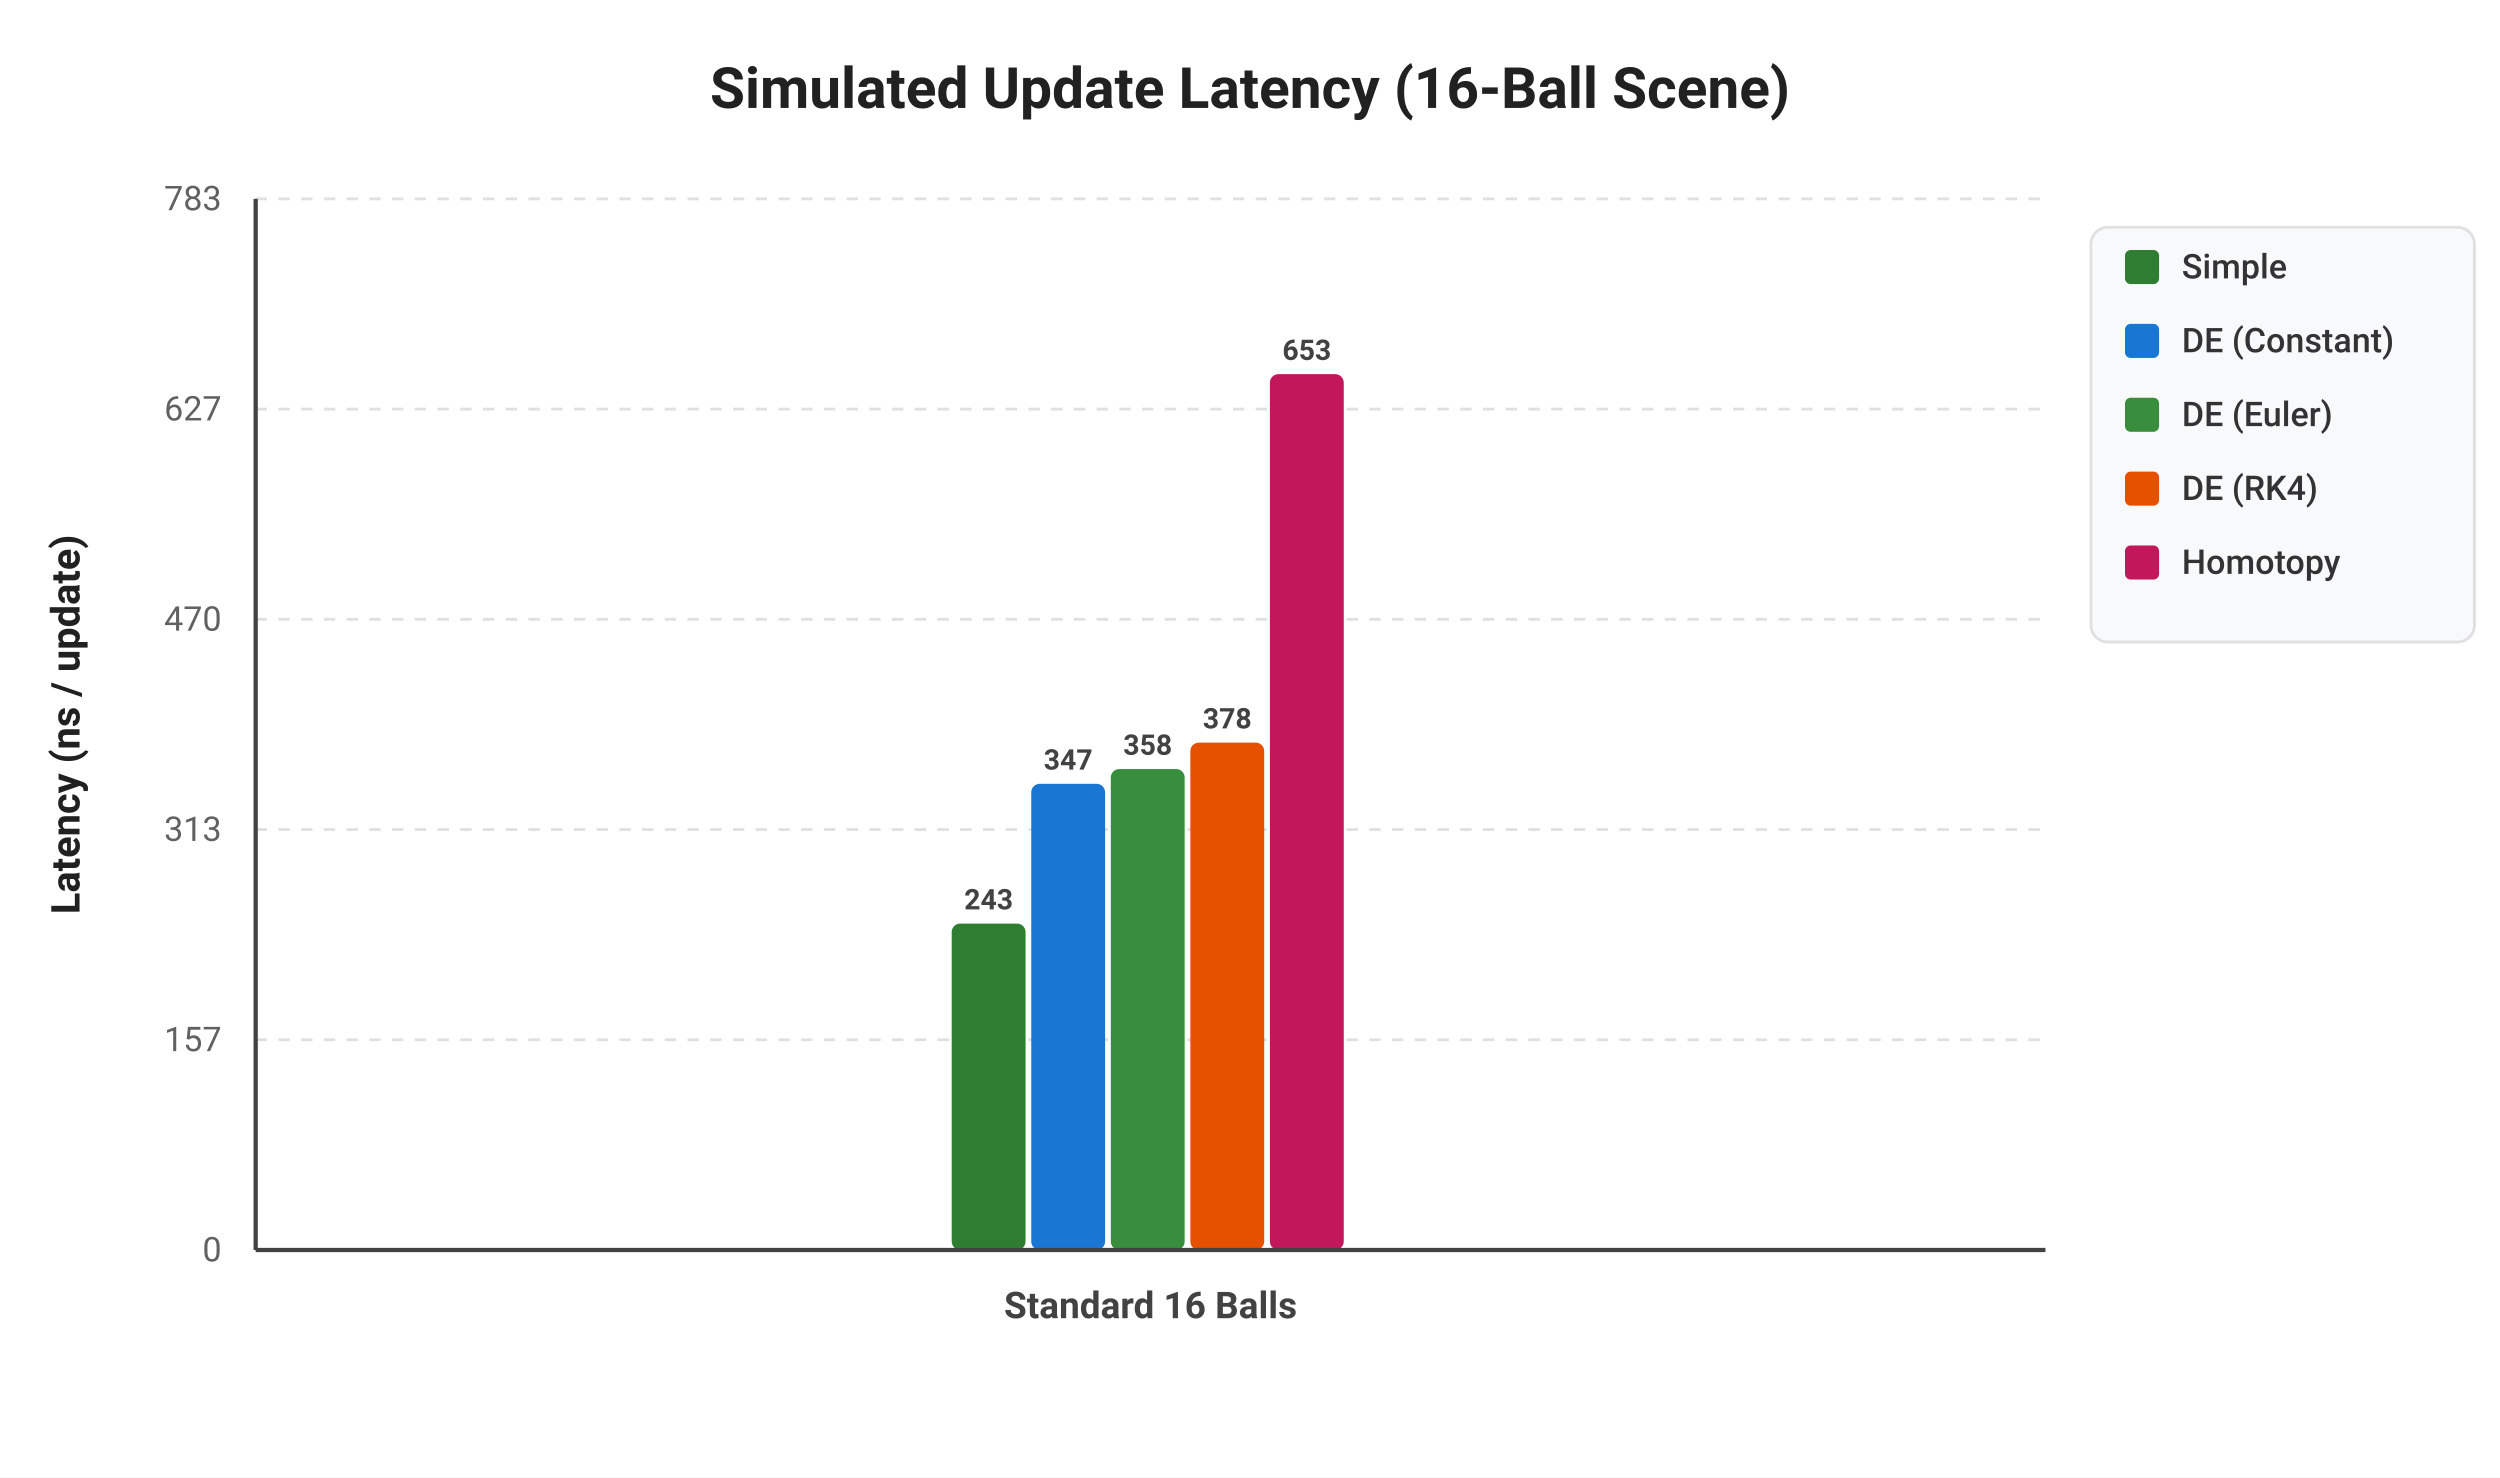
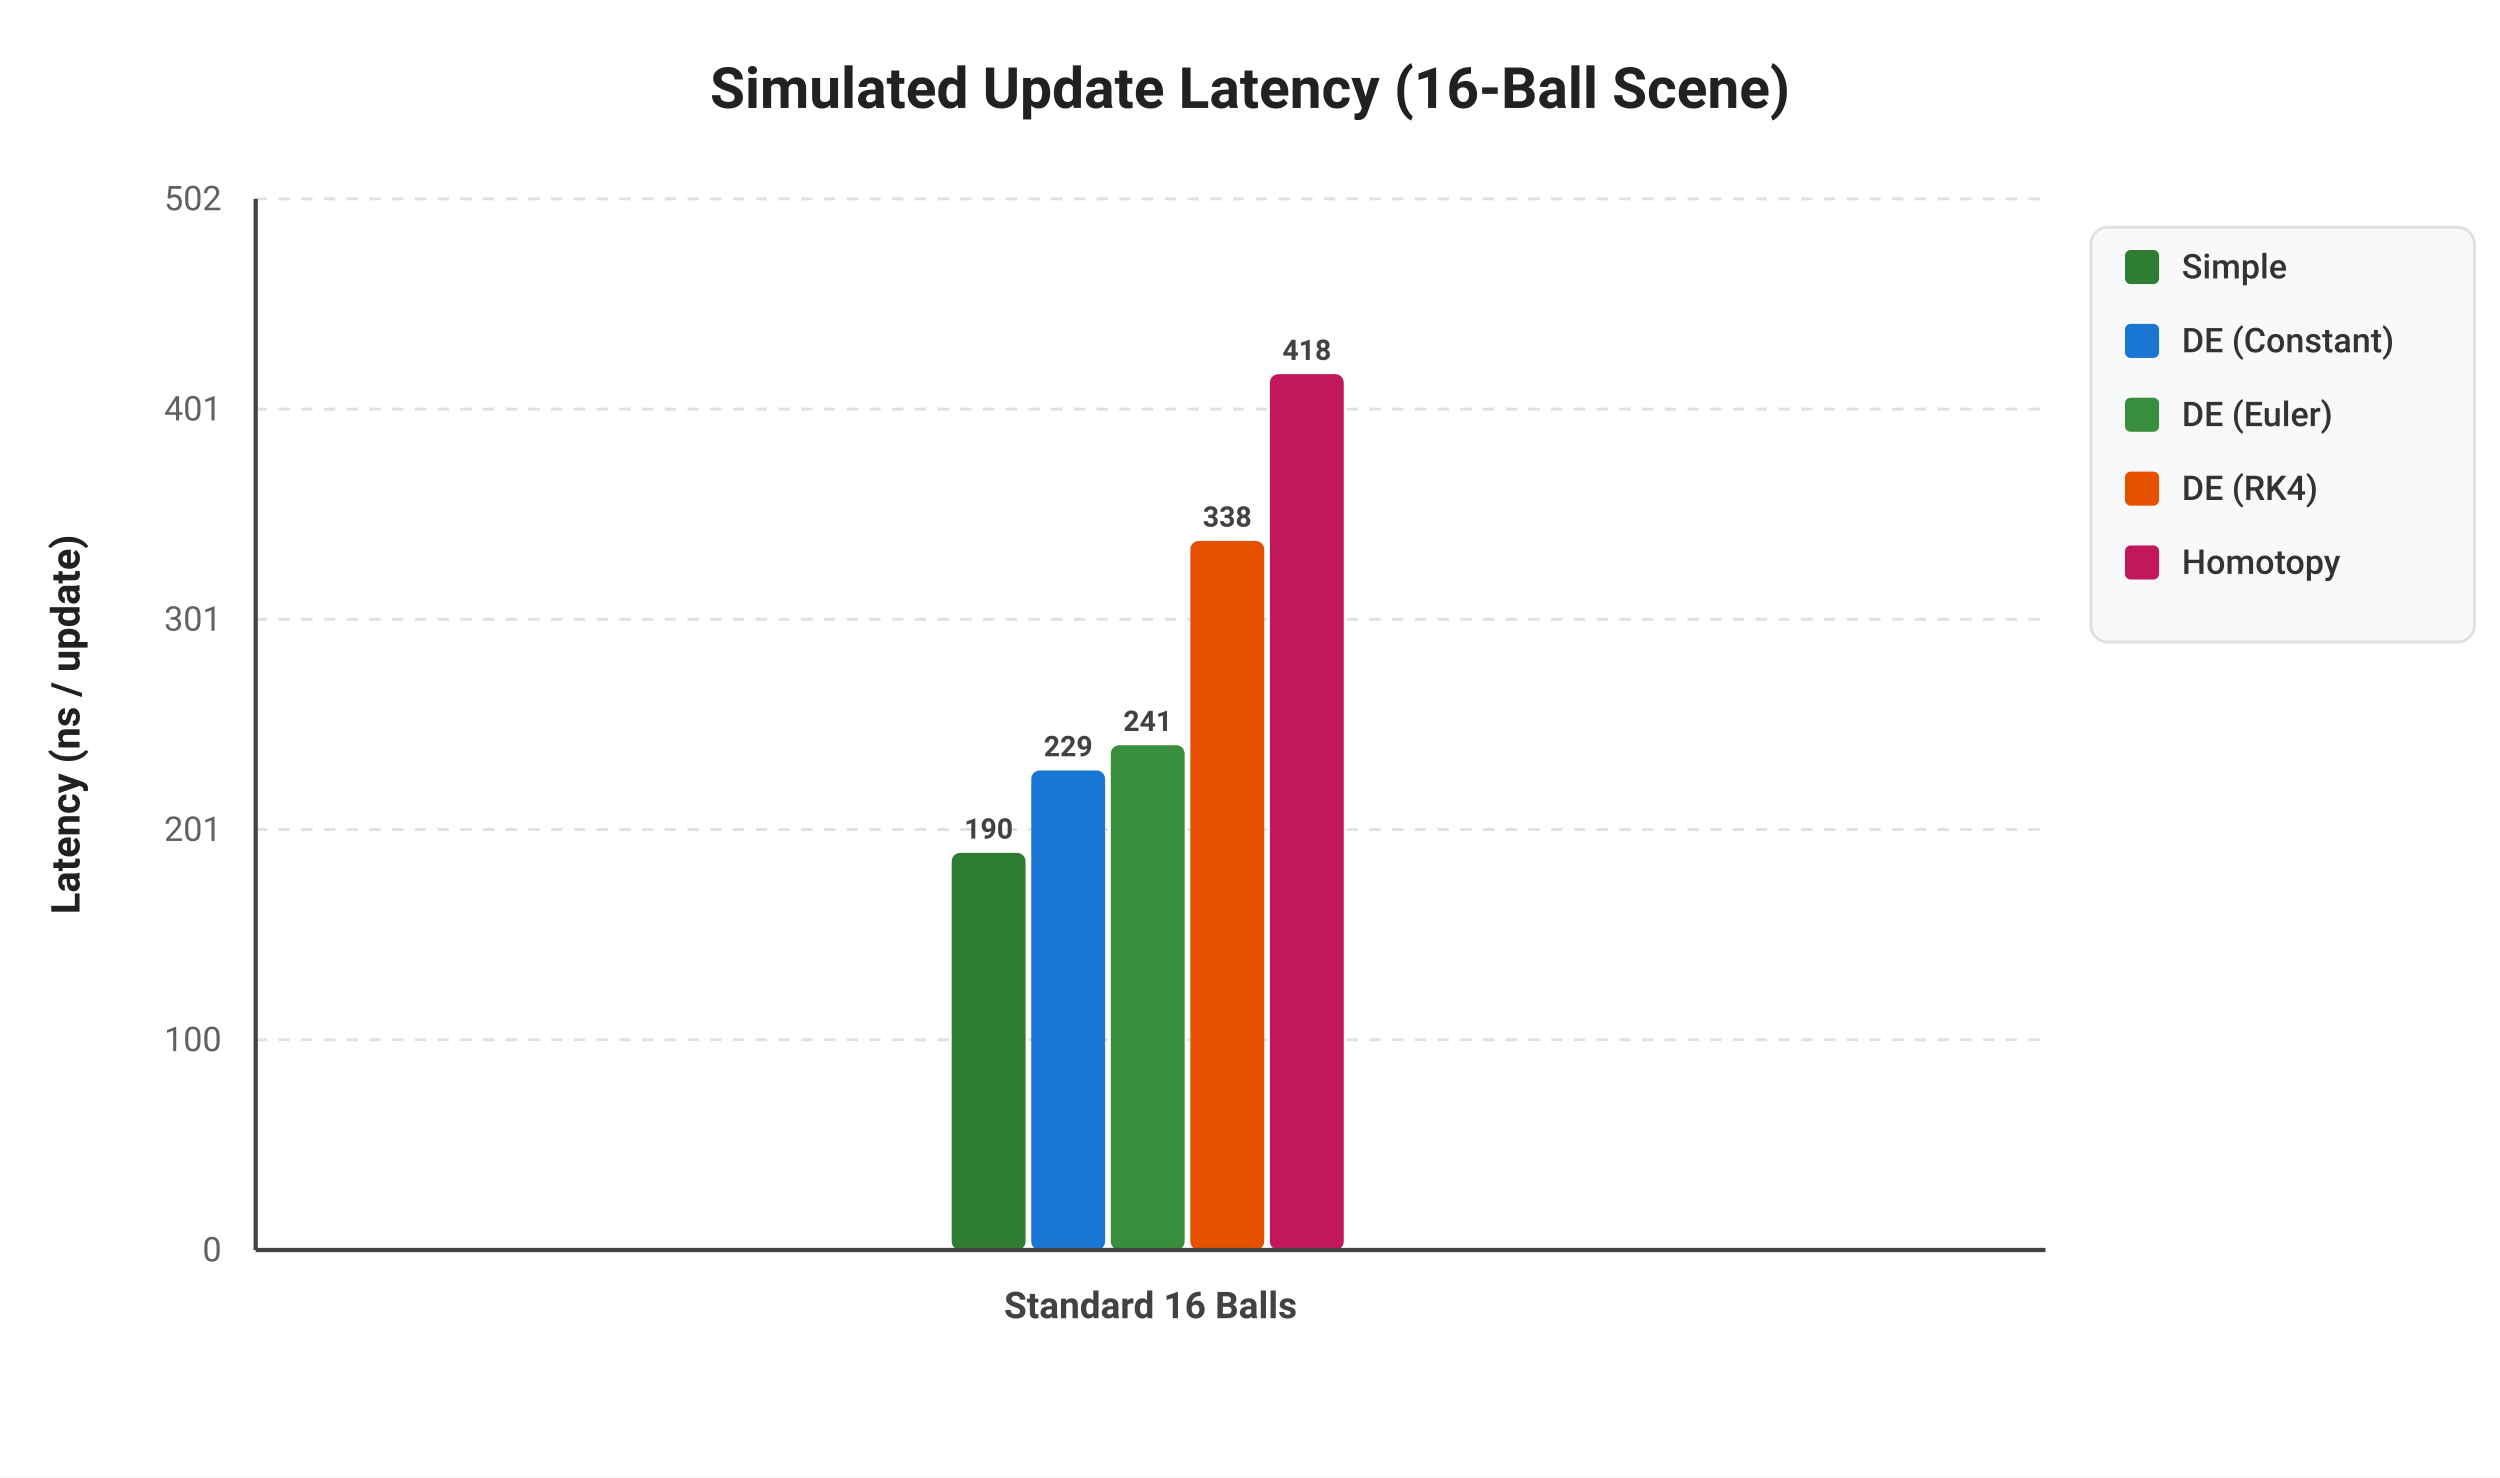
<svg xmlns="http://www.w3.org/2000/svg" width="880" height="520" viewBox="0 0 880 520" font-family="-apple-system, BlinkMacSystemFont, 'Segoe UI', Roboto, Helvetica, Arial, sans-serif">
  <rect width="100%" height="100%" fill="#FFFFFF" />
  <text x="440.0" y="38" text-anchor="middle" font-size="20" font-weight="bold" fill="#212121">Simulated Update Latency (16-Ball Scene)</text>
  <line x1="90" y1="440.0" x2="720" y2="440.0" stroke="#E0E0E0" stroke-width="1" stroke-dasharray="4,4" />
  <text x="78" y="444.0" text-anchor="end" font-size="12" fill="#616161">0</text>
  <line x1="90" y1="366.0" x2="720" y2="366.0" stroke="#E0E0E0" stroke-width="1" stroke-dasharray="4,4" />
-   <text x="78" y="370.0" text-anchor="end" font-size="12" fill="#616161">157</text>
+   <text x="78" y="370.0" text-anchor="end" font-size="12" fill="#616161">100</text>
  <line x1="90" y1="292.0" x2="720" y2="292.0" stroke="#E0E0E0" stroke-width="1" stroke-dasharray="4,4" />
-   <text x="78" y="296.0" text-anchor="end" font-size="12" fill="#616161">313</text>
-   <line x1="90" y1="218" x2="720" y2="218" stroke="#E0E0E0" stroke-width="1" stroke-dasharray="4,4" />
-   <text x="78" y="222" text-anchor="end" font-size="12" fill="#616161">470</text>
+   <text x="78" y="296.0" text-anchor="end" font-size="12" fill="#616161">201</text>
+   <line x1="90" y1="218.0" x2="720" y2="218.0" stroke="#E0E0E0" stroke-width="1" stroke-dasharray="4,4" />
+   <text x="78" y="222.0" text-anchor="end" font-size="12" fill="#616161">301</text>
  <line x1="90" y1="144.0" x2="720" y2="144.0" stroke="#E0E0E0" stroke-width="1" stroke-dasharray="4,4" />
-   <text x="78" y="148.0" text-anchor="end" font-size="12" fill="#616161">627</text>
-   <line x1="90" y1="70.0" x2="720" y2="70.0" stroke="#E0E0E0" stroke-width="1" stroke-dasharray="4,4" />
-   <text x="78" y="74.0" text-anchor="end" font-size="12" fill="#616161">783</text>
+   <text x="78" y="148.0" text-anchor="end" font-size="12" fill="#616161">401</text>
+   <line x1="90" y1="70" x2="720" y2="70" stroke="#E0E0E0" stroke-width="1" stroke-dasharray="4,4" />
+   <text x="78" y="74" text-anchor="end" font-size="12" fill="#616161">502</text>
  <text x="405.0" y="464" text-anchor="middle" font-size="13" font-weight="600" fill="#424242">Standard 16 Balls</text>
-   <rect x="335.0" y="325.1" width="26.0" height="114.9" rx="3" fill="#2E7D32" />
-   <text x="348.0" y="320.1" text-anchor="middle" font-size="10" font-weight="bold" fill="#424242">243</text>
-   <rect x="363.0" y="275.9" width="26.0" height="164.1" rx="3" fill="#1976D2" />
-   <text x="376.0" y="270.9" text-anchor="middle" font-size="10" font-weight="bold" fill="#424242">347</text>
-   <rect x="391.0" y="270.7" width="26.0" height="169.3" rx="3" fill="#388E3C" />
-   <text x="404.0" y="265.7" text-anchor="middle" font-size="10" font-weight="bold" fill="#424242">358</text>
-   <rect x="419.0" y="261.4" width="26.0" height="178.6" rx="3" fill="#E65100" />
-   <text x="432.0" y="256.4" text-anchor="middle" font-size="10" font-weight="bold" fill="#424242">378</text>
+   <rect x="335.0" y="300.2" width="26.0" height="139.8" rx="3" fill="#2E7D32" />
+   <text x="348.0" y="295.2" text-anchor="middle" font-size="10" font-weight="bold" fill="#424242">190</text>
+   <rect x="363.0" y="271.2" width="26.0" height="168.8" rx="3" fill="#1976D2" />
+   <text x="376.0" y="266.2" text-anchor="middle" font-size="10" font-weight="bold" fill="#424242">229</text>
+   <rect x="391.0" y="262.3" width="26.0" height="177.7" rx="3" fill="#388E3C" />
+   <text x="404.0" y="257.3" text-anchor="middle" font-size="10" font-weight="bold" fill="#424242">241</text>
+   <rect x="419.0" y="190.4" width="26.0" height="249.6" rx="3" fill="#E65100" />
+   <text x="432.0" y="185.4" text-anchor="middle" font-size="10" font-weight="bold" fill="#424242">338</text>
  <rect x="447.0" y="131.7" width="26.0" height="308.3" rx="3" fill="#C2185B" />
-   <text x="460.0" y="126.7" text-anchor="middle" font-size="10" font-weight="bold" fill="#424242">653</text>
+   <text x="460.0" y="126.7" text-anchor="middle" font-size="10" font-weight="bold" fill="#424242">418</text>
  <line x1="90" y1="70" x2="90" y2="440" stroke="#424242" stroke-width="1.5" />
  <line x1="90" y1="440" x2="720" y2="440" stroke="#424242" stroke-width="1.5" />
  <text transform="rotate(-90)" x="-255.0" y="28" text-anchor="middle" font-size="14" font-weight="600" fill="#212121">Latency (ns / update)</text>
  <rect x="736" y="80" width="135" height="146" rx="6" fill="#F8F9FA" stroke="#E0E0E0" stroke-width="1" />
  <rect x="748" y="88" width="12" height="12" rx="2" fill="#2E7D32" />
  <text x="768" y="98" font-size="12" font-weight="500" fill="#333333">Simple</text>
  <rect x="748" y="114" width="12" height="12" rx="2" fill="#1976D2" />
  <text x="768" y="124" font-size="12" font-weight="500" fill="#333333">DE (Constant)</text>
  <rect x="748" y="140" width="12" height="12" rx="2" fill="#388E3C" />
  <text x="768" y="150" font-size="12" font-weight="500" fill="#333333">DE (Euler)</text>
  <rect x="748" y="166" width="12" height="12" rx="2" fill="#E65100" />
  <text x="768" y="176" font-size="12" font-weight="500" fill="#333333">DE (RK4)</text>
  <rect x="748" y="192" width="12" height="12" rx="2" fill="#C2185B" />
  <text x="768" y="202" font-size="12" font-weight="500" fill="#333333">Homotopy</text>
</svg>
